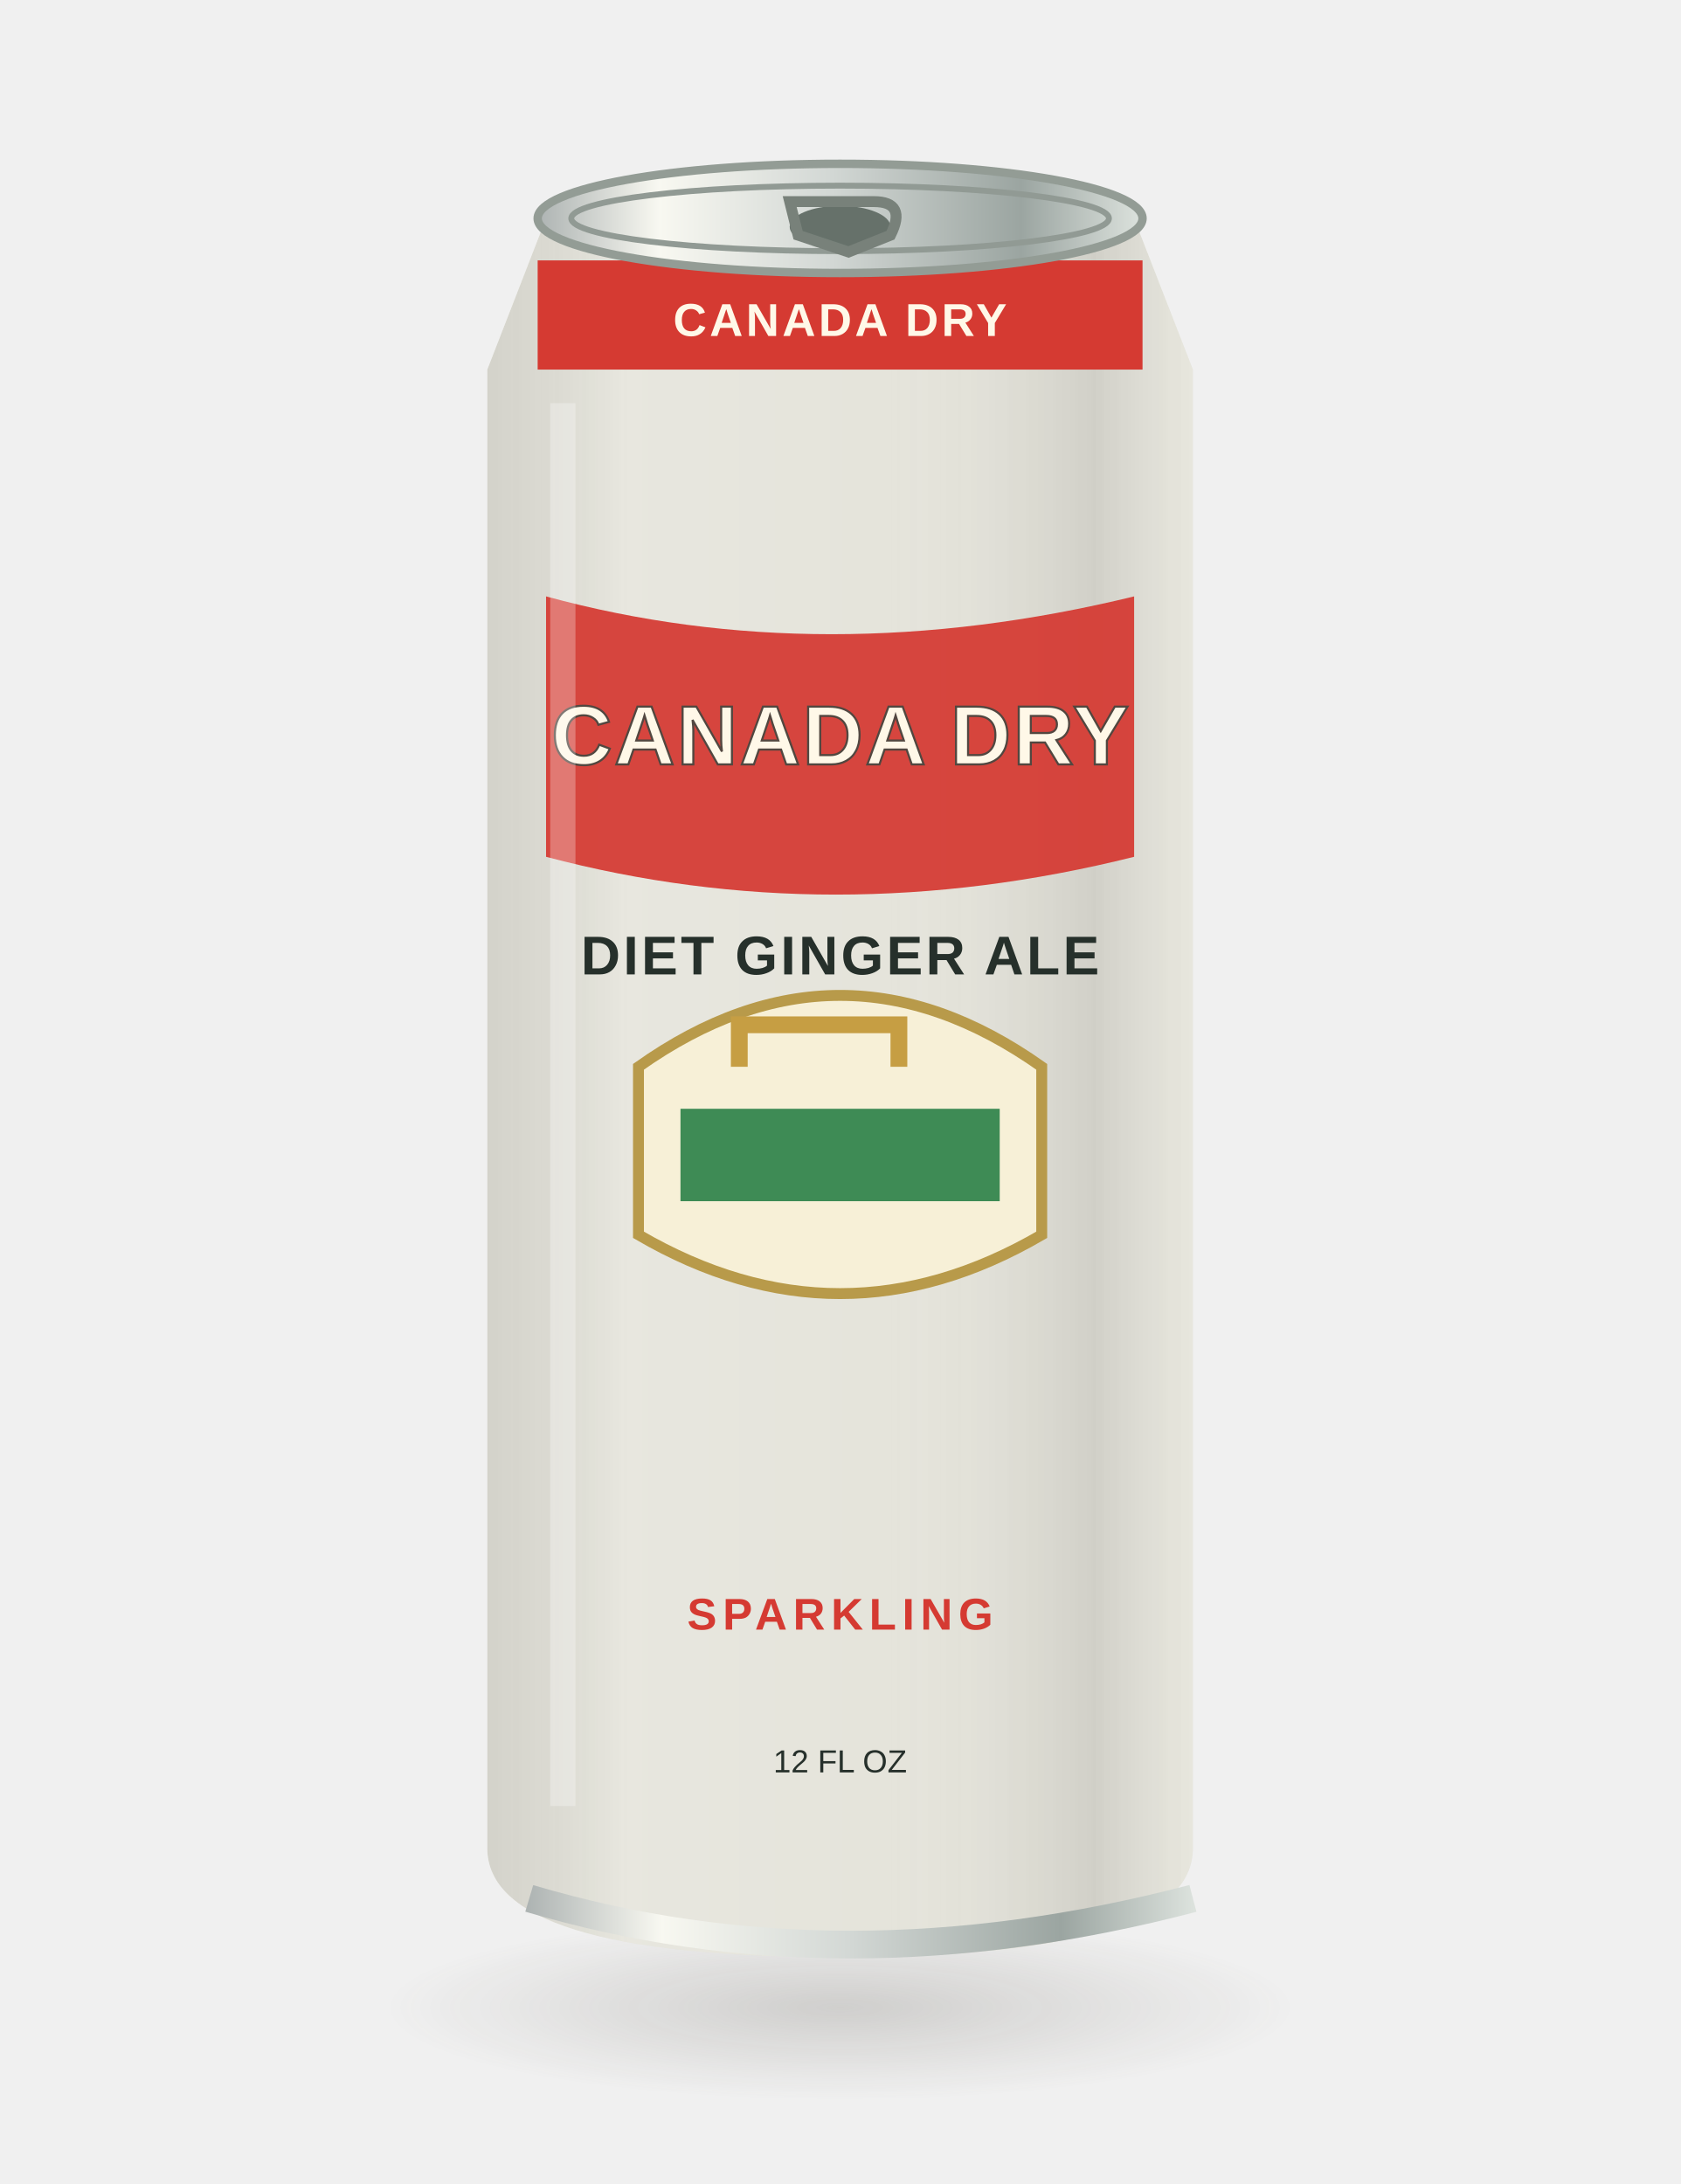
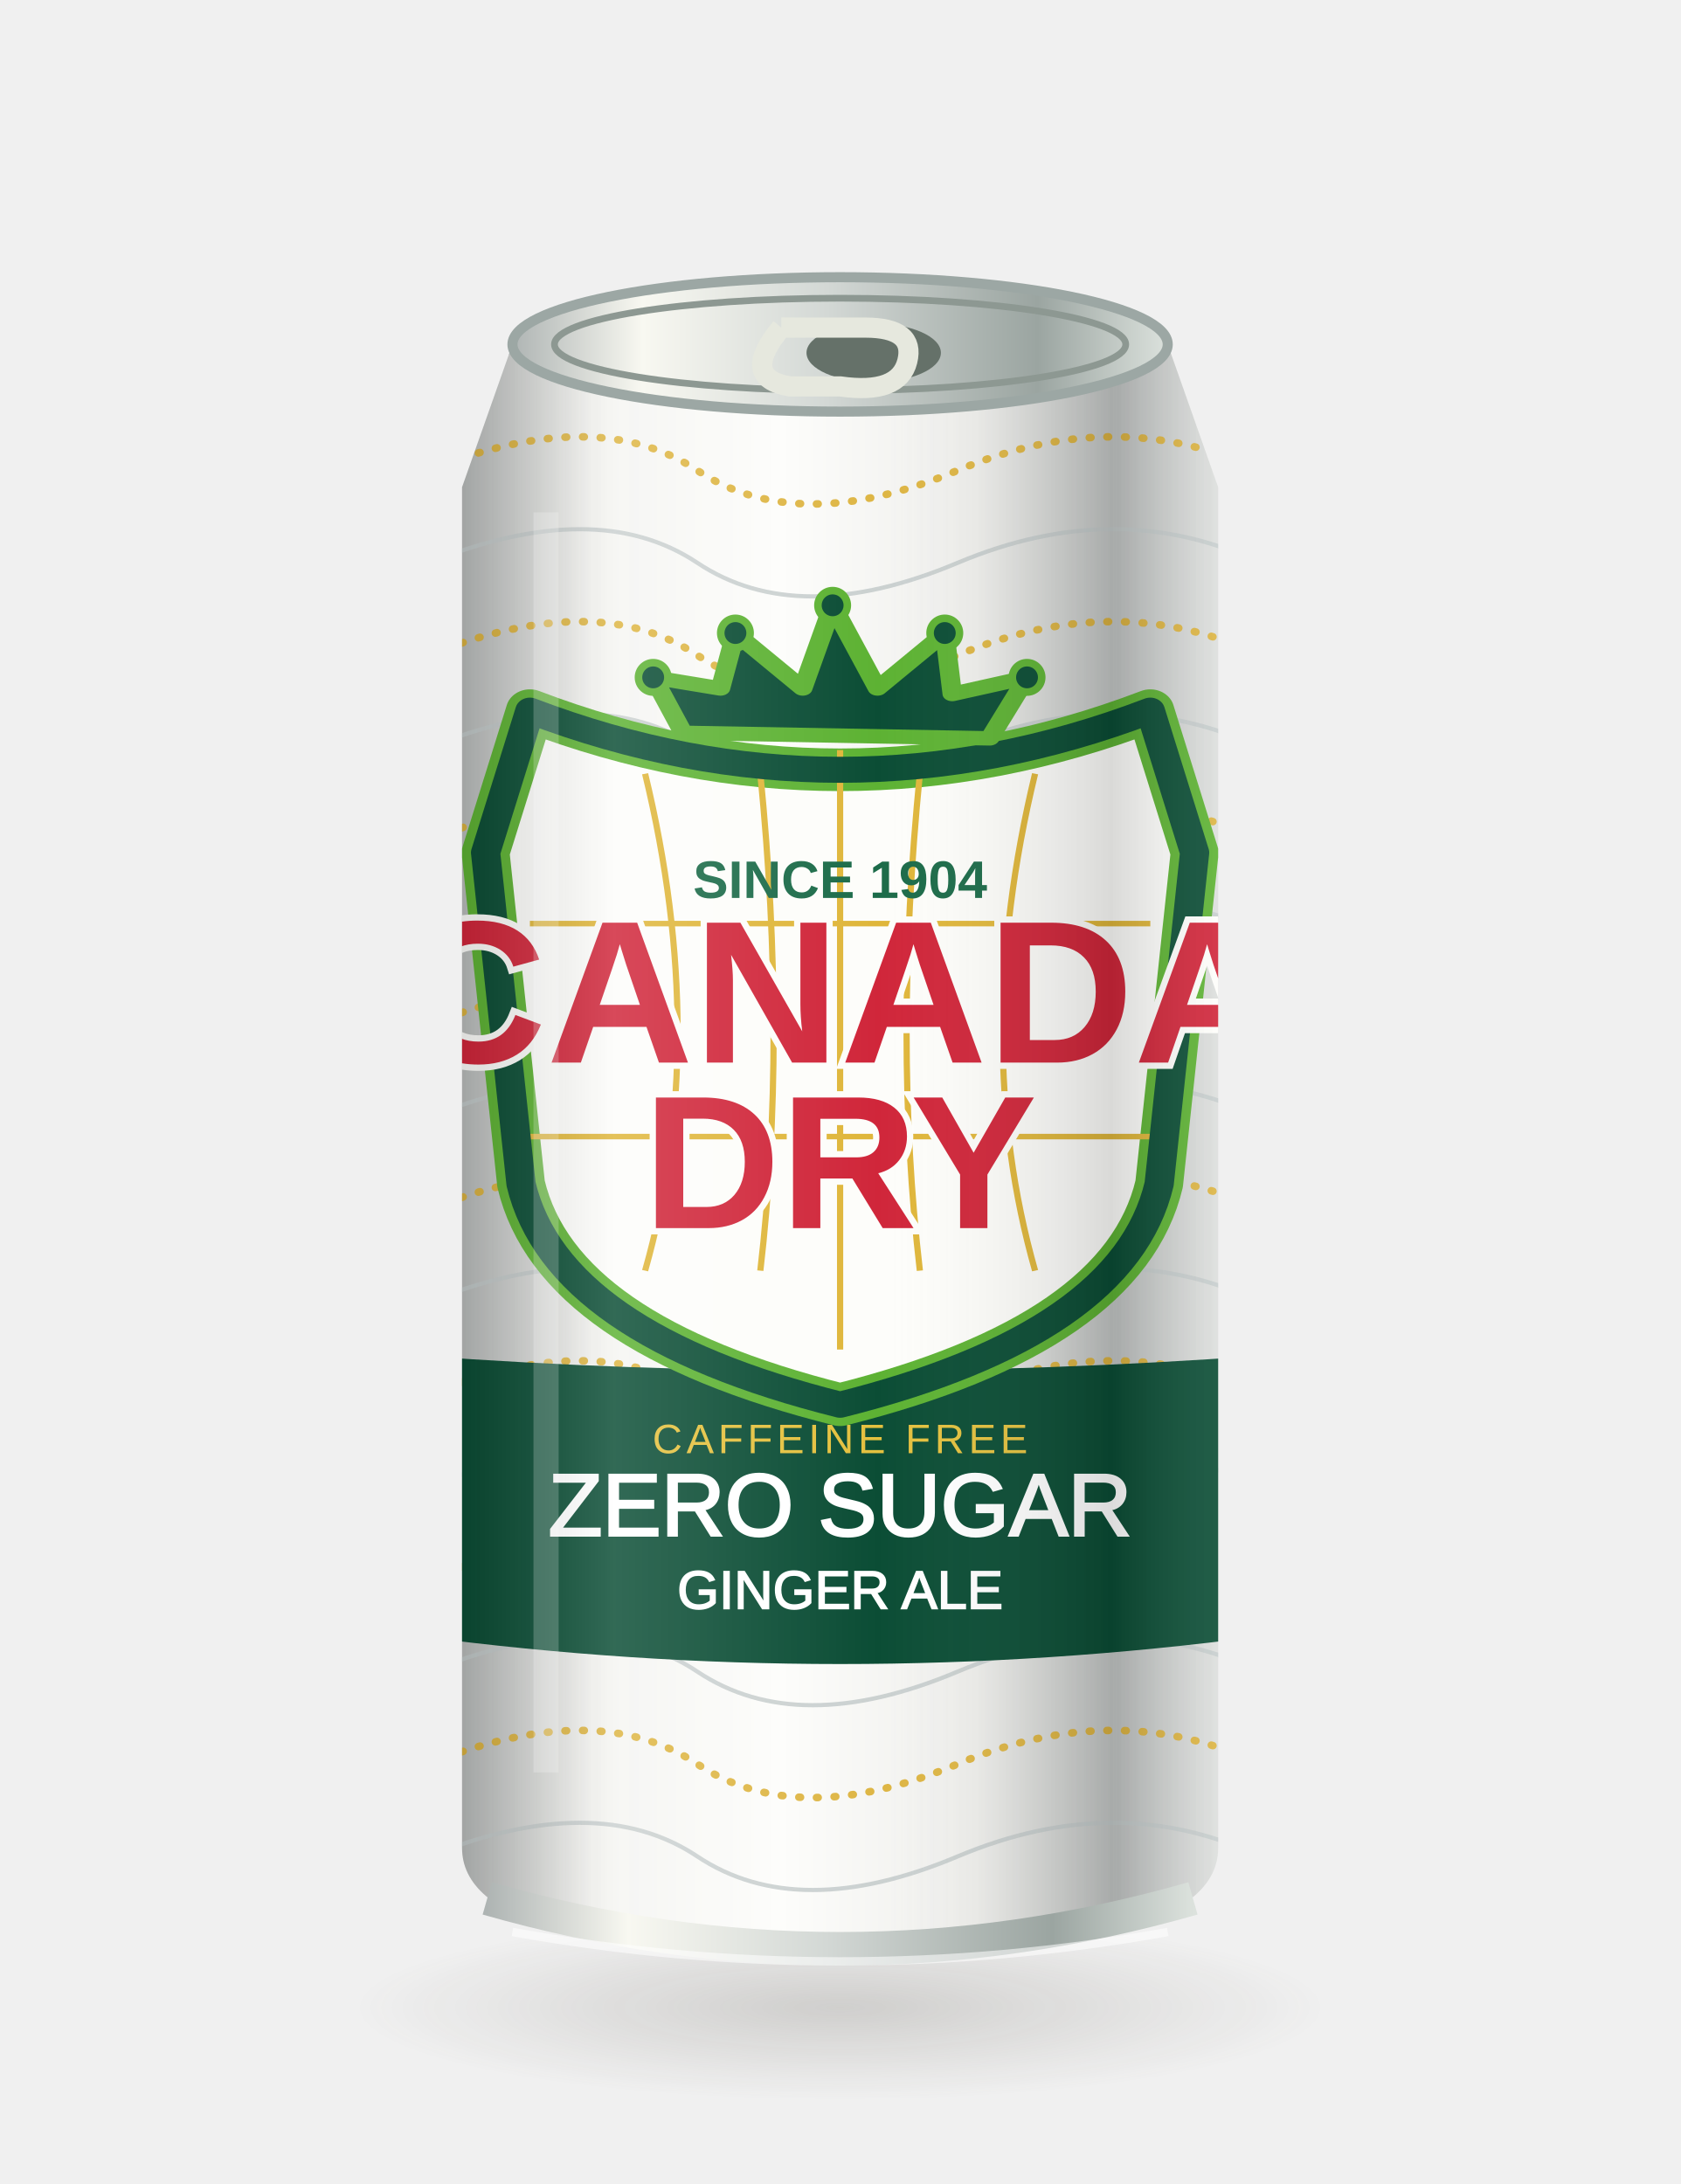
<svg xmlns="http://www.w3.org/2000/svg" viewBox="0 0 200 260" role="img" aria-labelledby="bev-canada-dry-diet-ginger-ale-title">
  <defs>
    <linearGradient id="bev-canada-dry-diet-ginger-ale-metal">
      <stop stop-color="#aeb4b3" />
      <stop offset=".2" stop-color="#f8f8f1" />
      <stop offset=".48" stop-color="#d3d8d5" />
      <stop offset=".8" stop-color="#9ba5a1" />
      <stop offset="1" stop-color="#dce2dd" />
    </linearGradient>
    <linearGradient id="bev-canada-dry-diet-ginger-ale-glass">
      <stop stop-color="#fff" stop-opacity=".65" />
      <stop offset=".18" stop-color="#fff" stop-opacity=".12" />
      <stop offset=".65" stop-color="#fff" stop-opacity=".02" />
      <stop offset="1" stop-color="#75867c" stop-opacity=".35" />
    </linearGradient>
    <linearGradient id="bev-canada-dry-diet-ginger-ale-shade">
      <stop stop-color="#000" stop-opacity=".12" />
      <stop offset=".2" stop-color="#fff" stop-opacity=".16" />
      <stop offset=".55" stop-color="#fff" stop-opacity="0" />
      <stop offset=".86" stop-color="#000" stop-opacity=".14" />
      <stop offset="1" stop-color="#fff" stop-opacity=".09" />
    </linearGradient>
    <radialGradient id="bev-canada-dry-diet-ginger-ale-shadow">
      <stop stop-color="#3c372d" stop-opacity=".18" />
      <stop offset="1" stop-color="#3c372d" stop-opacity="0" />
    </radialGradient>
    <clipPath id="bev-canada-dry-diet-ginger-ale-bodyclip">
-       <path d="M65 26Q100 19 135 26L142 44V220Q142 233 100 233T58 220V44Z" />
+       <path d="M61 41Q100 32 139 41L145 58V220Q145 233 100 233T55 220V58Z" />
    </clipPath>
+     <linearGradient id="bev-canada-dry-diet-ginger-ale-body">
+       <stop stop-color="#b9bcbb" />
+       <stop offset=".17" stop-color="#f3f3f0" />
+       <stop offset=".42" stop-color="#fdfdfb" />
+       <stop offset=".68" stop-color="#eeeeeb" />
+       <stop offset=".87" stop-color="#c2c5c4" />
+       <stop offset="1" stop-color="#dcdedc" />
+     </linearGradient>
  </defs>
-   <ellipse cx="100" cy="239" rx="54" ry="11" fill="url(#bev-canada-dry-diet-ginger-ale-shadow)" />
-   <path d="M65 26Q100 19 135 26L142 44V220Q142 233 100 233T58 220V44Z" fill="#e5e4db" />
+   <ellipse cx="100" cy="239" rx="58" ry="11" fill="url(#bev-canada-dry-diet-ginger-ale-shadow)" />
+   <path d="M61 41Q100 32 139 41L145 58V220Q145 233 100 233T55 220V58Z" fill="url(#bev-canada-dry-diet-ginger-ale-body)" />
  <g clip-path="url(#bev-canada-dry-diet-ginger-ale-bodyclip)">
-     <path d="M65 26Q100 19 135 26L142 44V220Q142 233 100 233T58 220V44Z" fill="url(#bev-canada-dry-diet-ginger-ale-shade)" opacity=".63" />
-     <path d="M64 31h72v13H64Z" fill="#d53a32" />
-     <text x="100" y="40" text-anchor="middle" font-family="Arial,sans-serif" font-size="5.5" fill="#fff8e8" font-weight="bold" letter-spacing=".35">CANADA DRY</text>
-     <path d="M65 71q33 9 70 0v31q-36 9-70 0Z" fill="#d53a32" opacity=".93" />
-     <text x="100" y="91" text-anchor="middle" font-family="Arial,sans-serif" font-size="10" fill="#fff8e8" font-weight="bold" letter-spacing=".25" stroke="#524740" stroke-width=".25">CANADA DRY</text>
-     <text x="100" y="116" text-anchor="middle" font-family="Arial,sans-serif" font-size="6.5" fill="#26302b" font-weight="bold" letter-spacing=".35">DIET GINGER ALE</text>
-     <path d="M76 127q24-17 48 0v20q-24 14-48 0Z" fill="#f7f0d7" stroke="#b89a4a" stroke-width="1.3" />
-     <path d="M81 132h38v11H81Z" fill="#3e8b55" />
-     <path d="M88 127v-5h19v5" fill="none" stroke="#c69e43" stroke-width="2" />
-     <text x="100" y="194" text-anchor="middle" font-family="Arial,sans-serif" font-size="5.3" fill="#d53a32" font-weight="bold" letter-spacing=".7">SPARKLING</text>
-     <text x="100" y="211" text-anchor="middle" font-family="Arial,sans-serif" font-size="3.8" fill="#26302b">12 FL OZ</text>
-     <path d="M67 48V215" stroke="#fff" stroke-opacity=".28" stroke-width="3" />
+     <path d="M51 45q20-8 32 0t31 0 36 0" stroke="#c3caca" stroke-width="0.5" stroke-dasharray="none" stroke-linecap="round" fill="none" opacity="0.85" />
+     <path d="M51 56q20-8 32 0t31 0 36 0" stroke="#dcb23c" stroke-width="0.9" stroke-dasharray=".2 1.9" stroke-linecap="round" fill="none" opacity="0.95" />
+     <path d="M51 67q20-8 32 0t31 0 36 0" stroke="#c3caca" stroke-width="0.5" stroke-dasharray="none" stroke-linecap="round" fill="none" opacity="0.85" />
+     <path d="M51 78q20-8 32 0t31 0 36 0" stroke="#dcb23c" stroke-width="0.9" stroke-dasharray=".2 1.9" stroke-linecap="round" fill="none" opacity="0.95" />
+     <path d="M51 89q20-8 32 0t31 0 36 0" stroke="#c3caca" stroke-width="0.5" stroke-dasharray="none" stroke-linecap="round" fill="none" opacity="0.85" />
+     <path d="M51 100q20-8 32 0t31 0 36 0" stroke="#dcb23c" stroke-width="0.9" stroke-dasharray=".2 1.9" stroke-linecap="round" fill="none" opacity="0.95" />
+     <path d="M51 111q20-8 32 0t31 0 36 0" stroke="#c3caca" stroke-width="0.5" stroke-dasharray="none" stroke-linecap="round" fill="none" opacity="0.85" />
+     <path d="M51 122q20-8 32 0t31 0 36 0" stroke="#dcb23c" stroke-width="0.9" stroke-dasharray=".2 1.9" stroke-linecap="round" fill="none" opacity="0.95" />
+     <path d="M51 133q20-8 32 0t31 0 36 0" stroke="#c3caca" stroke-width="0.5" stroke-dasharray="none" stroke-linecap="round" fill="none" opacity="0.85" />
+     <path d="M51 144q20-8 32 0t31 0 36 0" stroke="#dcb23c" stroke-width="0.9" stroke-dasharray=".2 1.9" stroke-linecap="round" fill="none" opacity="0.95" />
+     <path d="M51 155q20-8 32 0t31 0 36 0" stroke="#c3caca" stroke-width="0.5" stroke-dasharray="none" stroke-linecap="round" fill="none" opacity="0.85" />
+     <path d="M51 166q20-8 32 0t31 0 36 0" stroke="#dcb23c" stroke-width="0.9" stroke-dasharray=".2 1.9" stroke-linecap="round" fill="none" opacity="0.95" />
+     <path d="M51 177q20-8 32 0t31 0 36 0" stroke="#c3caca" stroke-width="0.5" stroke-dasharray="none" stroke-linecap="round" fill="none" opacity="0.85" />
+     <path d="M51 188q20-8 32 0t31 0 36 0" stroke="#dcb23c" stroke-width="0.9" stroke-dasharray=".2 1.9" stroke-linecap="round" fill="none" opacity="0.95" />
+     <path d="M51 199q20-8 32 0t31 0 36 0" stroke="#c3caca" stroke-width="0.5" stroke-dasharray="none" stroke-linecap="round" fill="none" opacity="0.85" />
+     <path d="M51 210q20-8 32 0t31 0 36 0" stroke="#dcb23c" stroke-width="0.9" stroke-dasharray=".2 1.9" stroke-linecap="round" fill="none" opacity="0.95" />
+     <path d="M51 221q20-8 32 0t31 0 36 0" stroke="#c3caca" stroke-width="0.5" stroke-dasharray="none" stroke-linecap="round" fill="none" opacity="0.85" />
+     <path d="M50 161.4Q100 165 150 161.4V194.8Q100 201.4 50 194.8Z" fill="#0b4d35" />
+     <text x="100" y="173" text-anchor="middle" font-family="Arial,sans-serif" font-size="4.9" fill="#e4c13f" letter-spacing=".5" textLength="41.6" lengthAdjust="spacingAndGlyphs">CAFFEINE FREE</text>
+     <text x="100" y="182.8" text-anchor="middle" font-family="Arial,sans-serif" font-size="10.5" fill="#fff" stroke="#fff" stroke-width=".28" textLength="70.5" lengthAdjust="spacingAndGlyphs">ZERO SUGAR</text>
+     <text x="100" y="191.5" text-anchor="middle" font-family="Arial,sans-serif" font-size="6.4" fill="#fff" stroke="#fff" stroke-width=".18" textLength="44.5" lengthAdjust="spacingAndGlyphs">GINGER ALE</text>
+     <g transform="translate(100 84.6) scale(1.055 .939) translate(-100 -91)">
+       <path d="M65 91q35 15 70 0l5 18-4 42q-4 19-36 28-32-9-36-28l-4-42Z" fill="#fdfdfa" stroke="#5db233" stroke-width="5.4" stroke-linejoin="round" />
+       <path d="M78 99q7.33 34 0 63" stroke="#dfb63a" stroke-width=".7" fill="none" />
+       <path d="M91 99q3 34 0 63" stroke="#dfb63a" stroke-width=".7" fill="none" />
+       <path d="M109 99q-3 34 0 63" stroke="#dfb63a" stroke-width=".7" fill="none" />
+       <path d="M122 99q-7.33 34 0 63" stroke="#dfb63a" stroke-width=".7" fill="none" />
+       <path d="M65 118h70M64 145h72M100 96V172" stroke="#dfb63a" stroke-width=".7" />
+       <path d="M65 91q35 15 70 0l5 18-4 42q-4 19-36 28-32-9-36-28l-4-42Z" fill="none" stroke="#0b4d35" stroke-width="3.3" stroke-linejoin="round" />
+     </g>
+     <text x="100" y="106.9" text-anchor="middle" font-family="Arial,sans-serif" font-size="6.3" fill="#1c6b49" font-weight="bold" textLength="35.5" lengthAdjust="spacingAndGlyphs">SINCE 1904</text>
+     <text x="100" y="126.5" text-anchor="middle" font-family="Arial,sans-serif" font-size="24.2" fill="#d0263a" font-weight="900" textLength="80.6" lengthAdjust="spacingAndGlyphs" stroke="#fdfdfa" stroke-width="1.5" paint-order="stroke">CANADA</text>
+     <text x="100" y="146.2" text-anchor="middle" font-family="Arial,sans-serif" font-size="22.6" fill="#d0263a" font-weight="900" textLength="39.3" lengthAdjust="spacingAndGlyphs" stroke="#fdfdfa" stroke-width="1.5" paint-order="stroke">DRY</text>
+     <g transform="translate(100 87.9) scale(.89 .66) translate(-101 -93)">
+       <path d="m80 92-4-10 9 2 2-10 9 10 4-15 6 15 9-10 1 11 10-3-5 11Z" fill="#0b4d35" stroke="#5db233" stroke-width="2.6" stroke-linejoin="round" />
+     </g>
+     <circle cx="77.75" cy="80.64" r="1.75" fill="#0b4d35" stroke="#5db233" stroke-width=".9" />
+     <circle cx="87.54" cy="75.36" r="1.75" fill="#0b4d35" stroke="#5db233" stroke-width=".9" />
+     <circle cx="99.11" cy="72.06" r="1.75" fill="#0b4d35" stroke="#5db233" stroke-width=".9" />
+     <circle cx="112.46" cy="75.36" r="1.75" fill="#0b4d35" stroke="#5db233" stroke-width=".9" />
+     <circle cx="122.25" cy="80.64" r="1.75" fill="#0b4d35" stroke="#5db233" stroke-width=".9" />
+     <path d="M61 41Q100 32 139 41L145 58V220Q145 233 100 233T55 220V58Z" fill="url(#bev-canada-dry-diet-ginger-ale-shade)" />
+     <path d="M65 61V211" fill="none" stroke="#fff" stroke-opacity=".21" stroke-width="3" />
  </g>
-   <ellipse cx="100" cy="26" rx="36" ry="6.5" fill="url(#bev-canada-dry-diet-ginger-ale-metal)" stroke="#939c95" />
-   <ellipse cx="100" cy="26" rx="32" ry="3.9" fill="none" stroke="#919a94" stroke-width=".7" />
-   <ellipse cx="100" cy="27" rx="6" ry="2.5" fill="#66716a" />
-   <path d="M94 24h10q4 0 2 4l-5 2-6-2Z" fill="none" stroke="#78817a" stroke-width="1.3" />
-   <path d="M63 226q37 11 79 0" fill="none" stroke="url(#bev-canada-dry-diet-ginger-ale-metal)" stroke-width="3.3" />
+   <ellipse cx="100" cy="41" rx="39" ry="8" fill="url(#bev-canada-dry-diet-ginger-ale-metal)" stroke="#9ca7a4" stroke-width="1.2" />
+   <ellipse cx="100" cy="41" rx="34" ry="5.5" fill="none" stroke="#8d9892" stroke-width=".8" />
+   <ellipse cx="104" cy="42" rx="8" ry="3.5" fill="#657169" />
+   <path d="M93 39h10q6 0 5 4t-8 3h-6q-6-1-1-7" fill="none" stroke="#e6e8de" stroke-width="2.4" />
+   <path d="M58 226q42 12 84 0" fill="none" stroke="url(#bev-canada-dry-diet-ginger-ale-metal)" stroke-width="4" />
+   <path d="M61 230q39 7 78 0" fill="none" stroke="#fff" stroke-opacity=".55" stroke-width="1" />
</svg>
